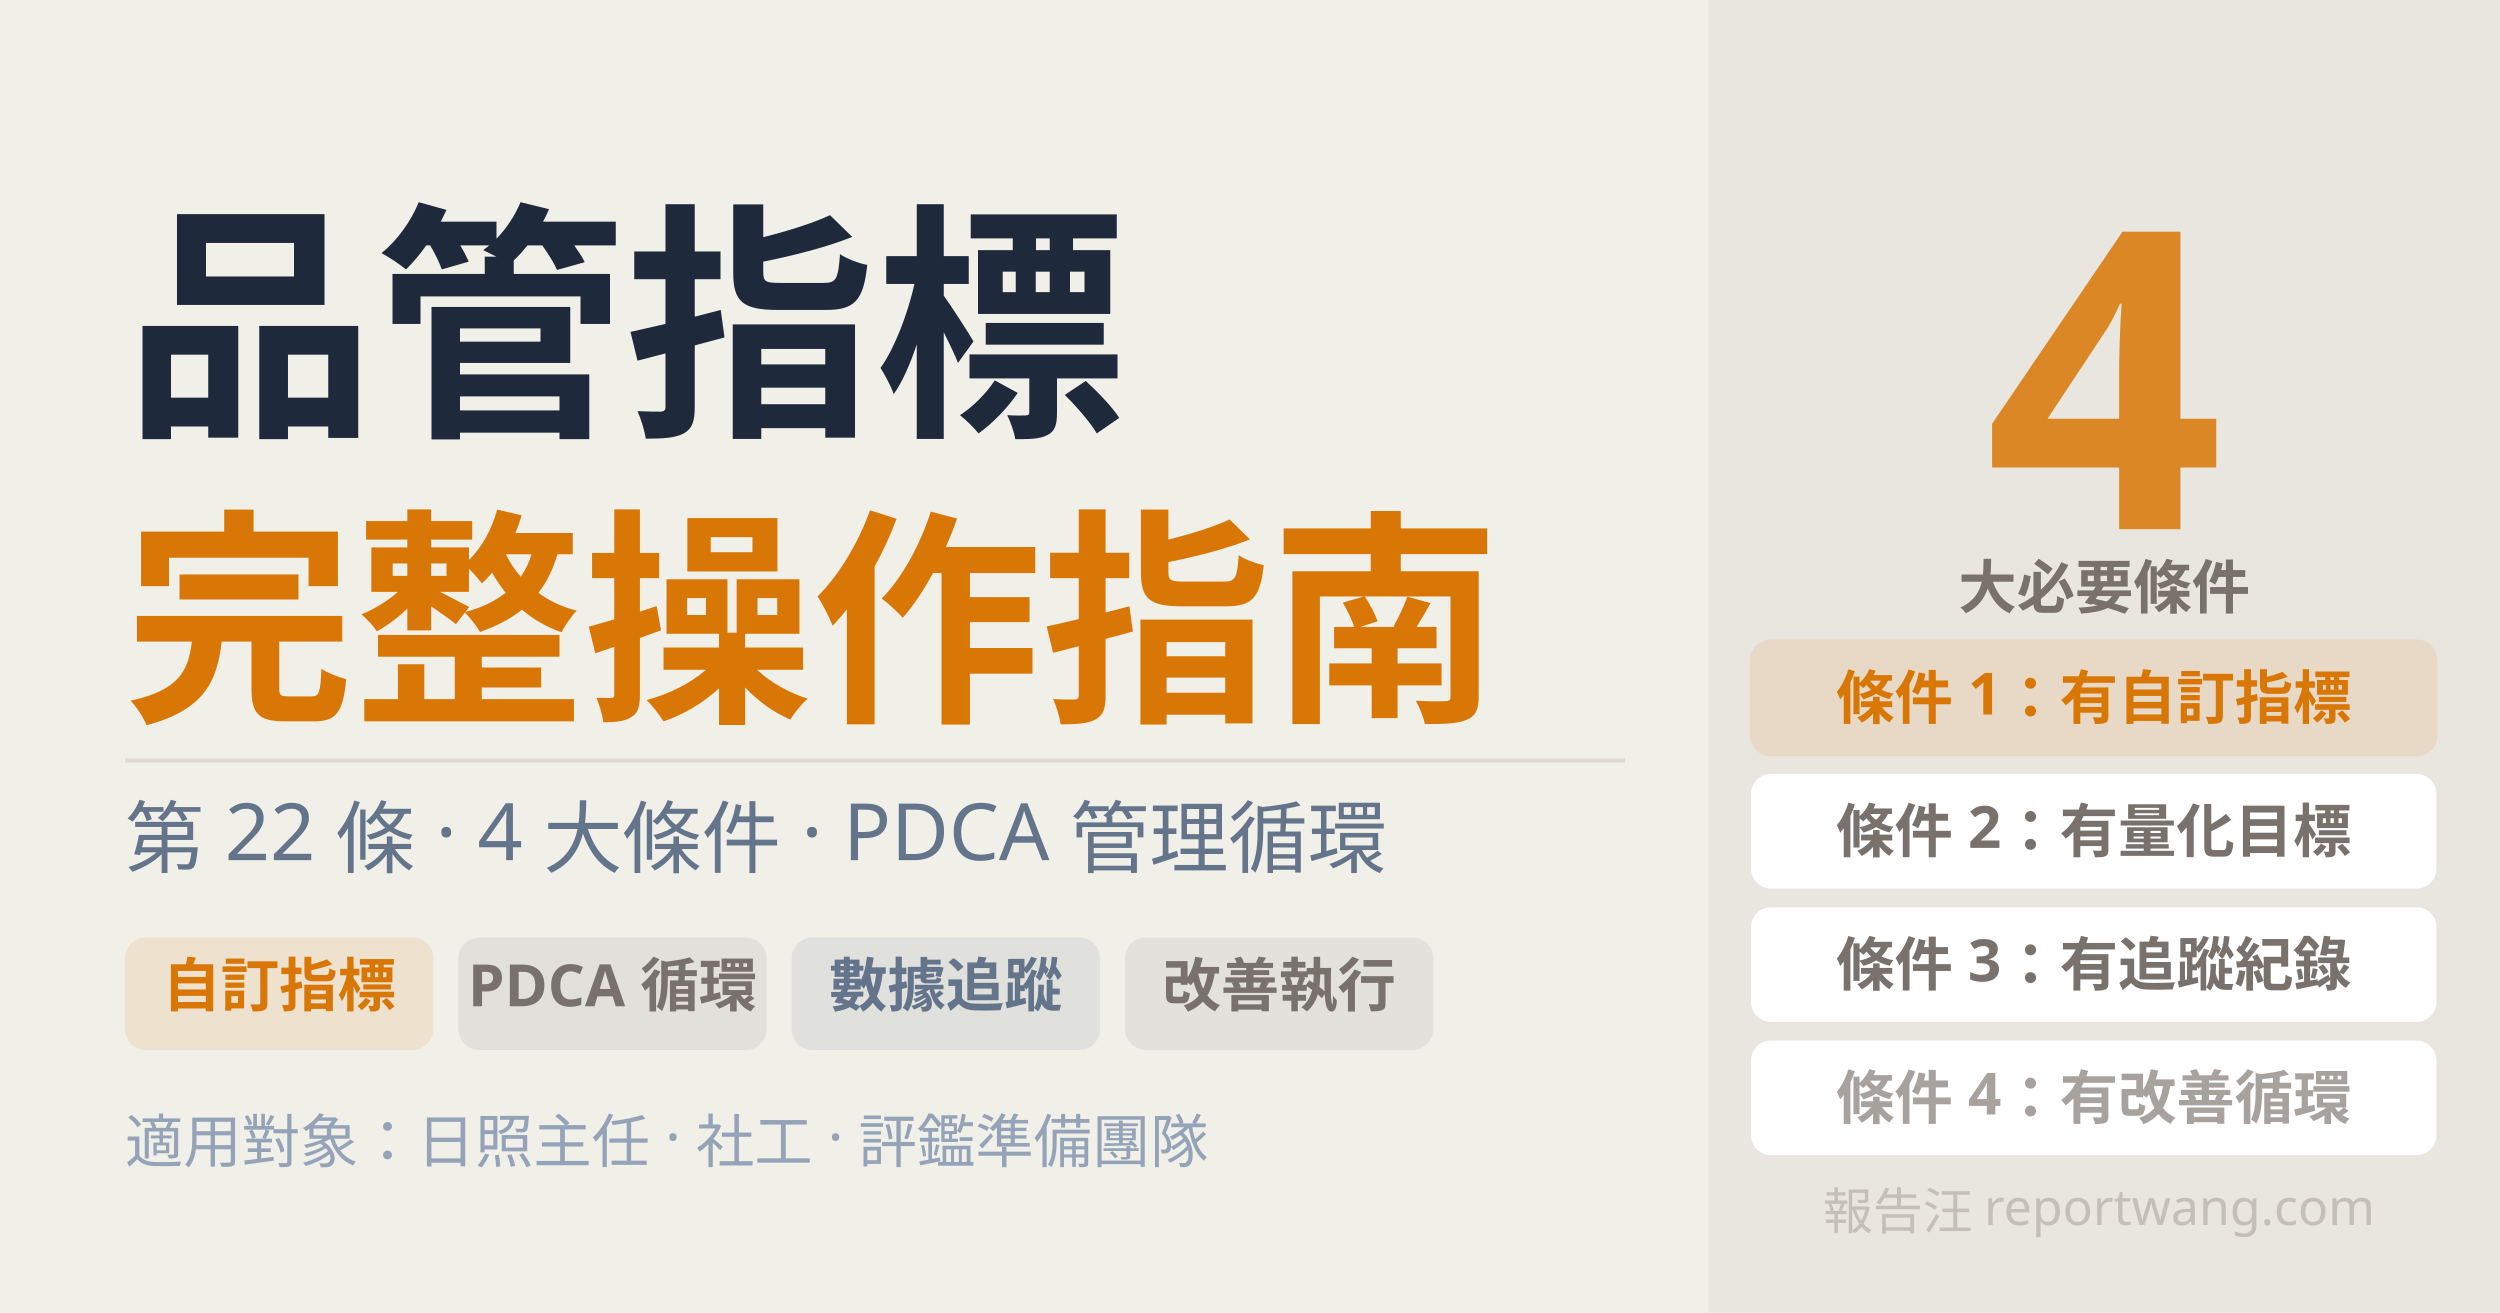
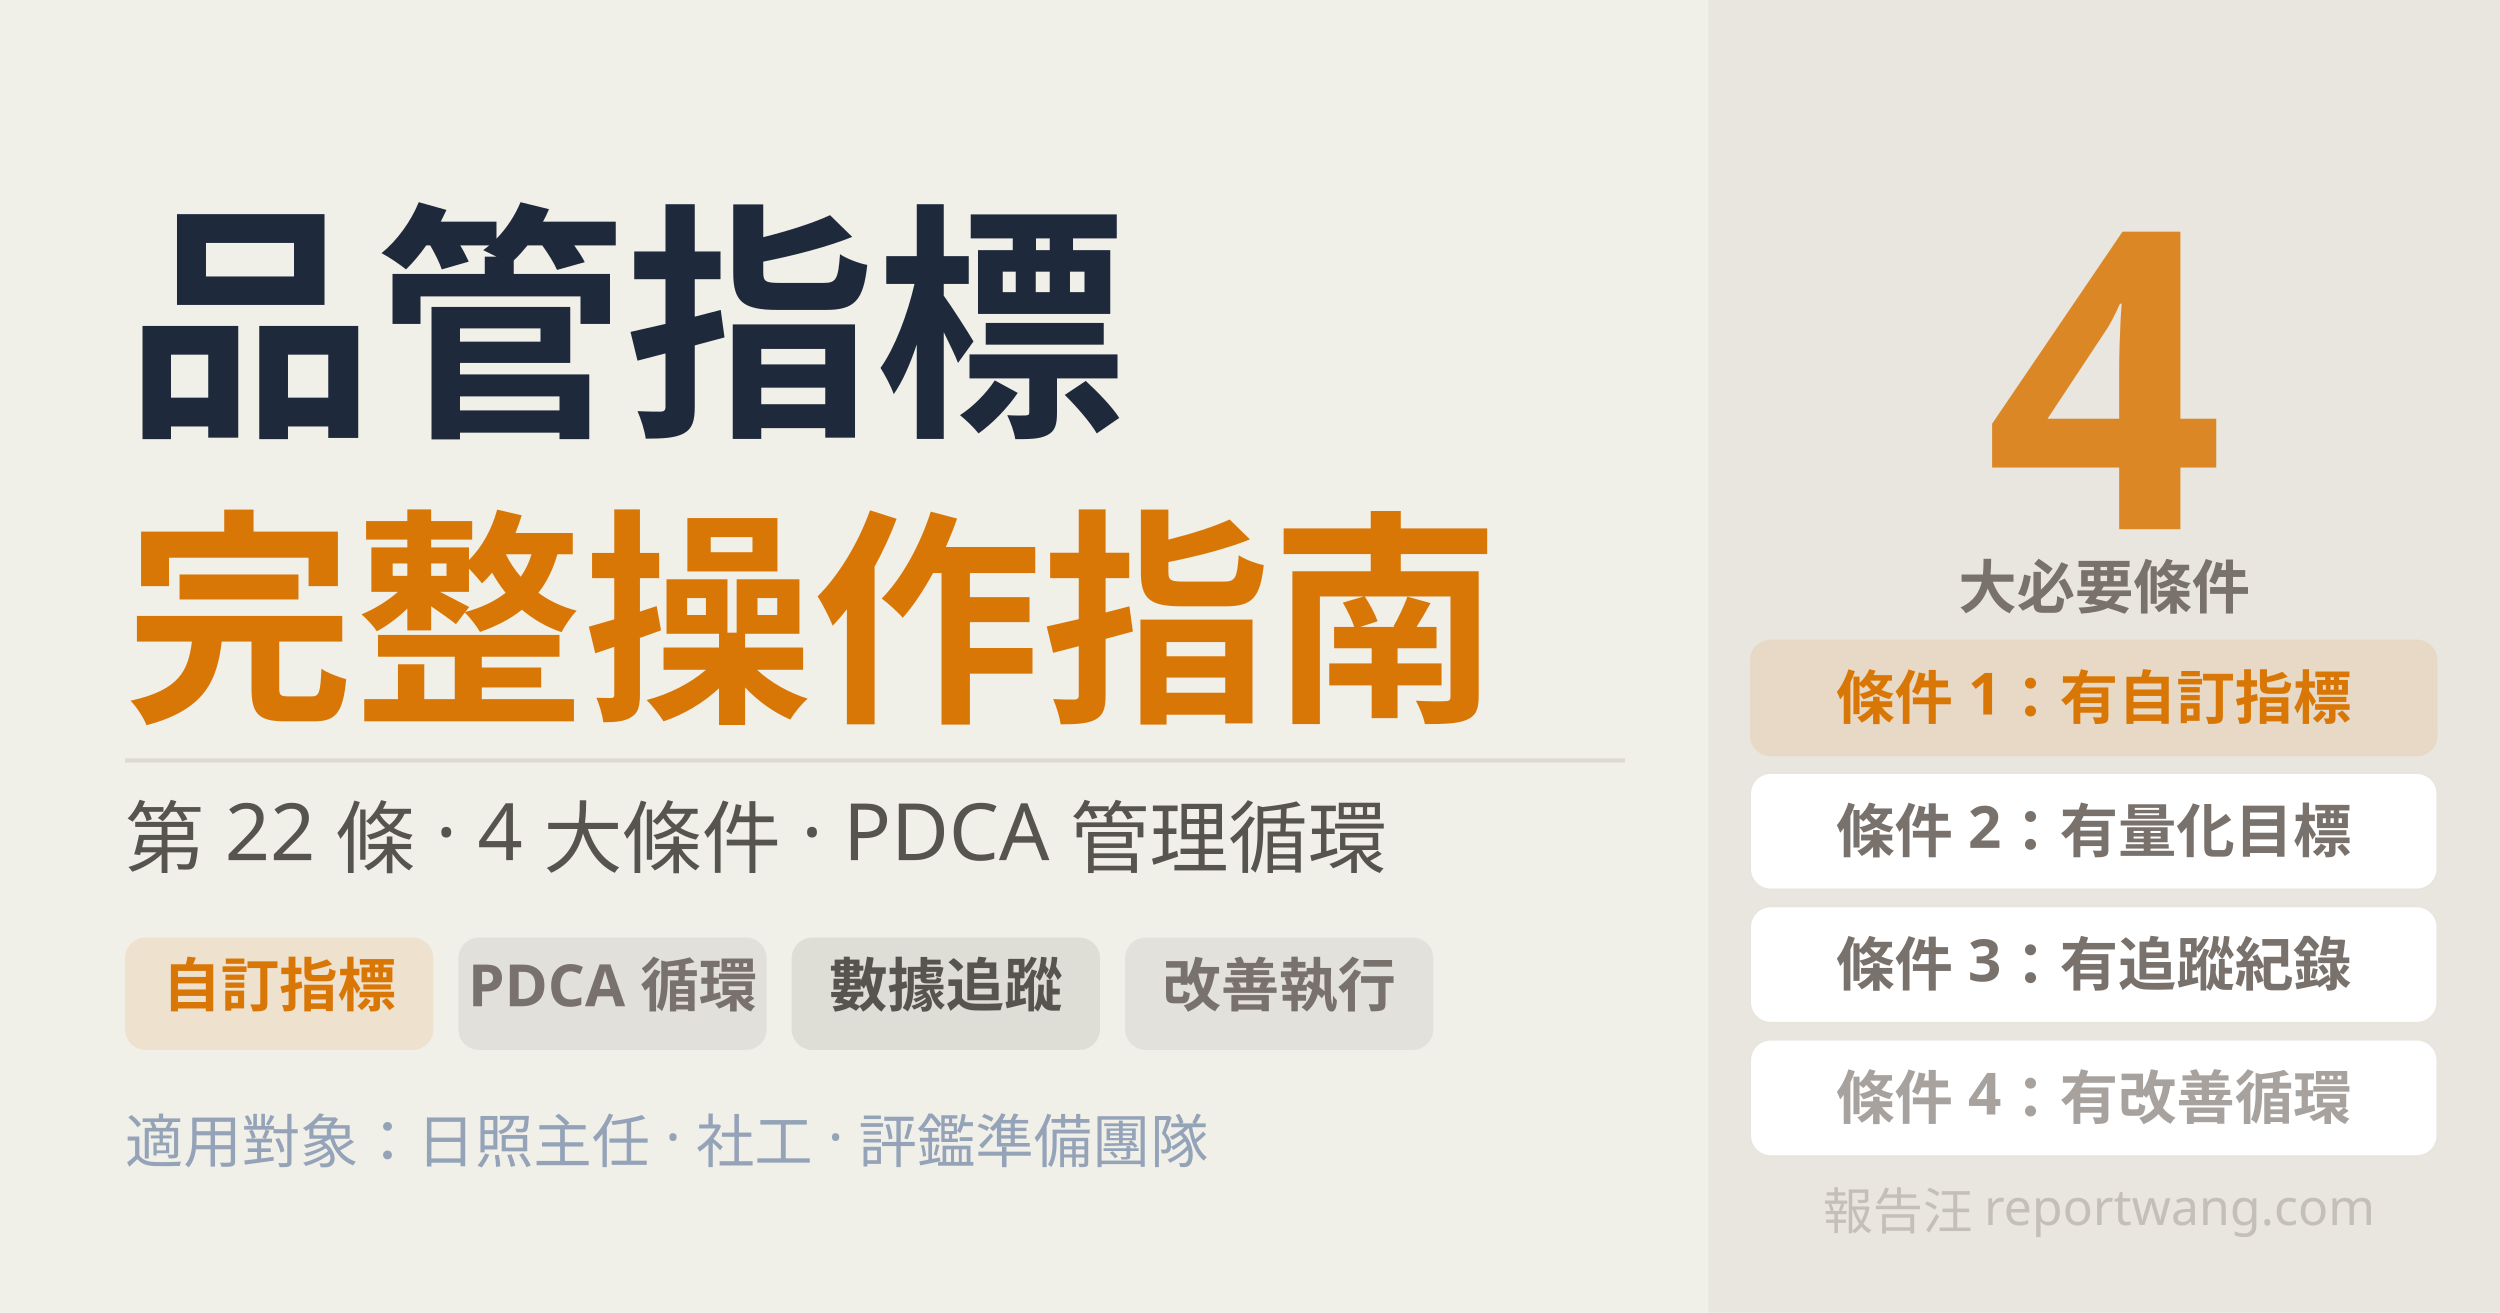
<svg xmlns="http://www.w3.org/2000/svg" width="1200" height="630" viewBox="0 0 1200 630" font-family="'Noto Sans TC', sans-serif">
  <rect width="1200" height="630" fill="#f0efe8" />
  <rect x="820" y="0" width="380" height="630" fill="#e8e6de" />
  <text x="1010" y="254" font-size="200" font-weight="900" fill="#d97706" text-anchor="middle" opacity="0.85">4</text>
  <text x="1010" y="292" font-size="28" fill="#78716c" text-anchor="middle" font-weight="600">大必要條件</text>
  <rect x="840" y="307" width="330" height="56" rx="10" fill="#d97706" opacity="0.12" />
  <text x="1005" y="345" font-size="28" fill="#d97706" text-anchor="middle" font-weight="700">條件 1：有自訂指標</text>
  <rect x="840" y="371" width="330" height="56" rx="10" fill="white" stroke="#e8e5de" stroke-width="1" />
  <text x="1005" y="409" font-size="28" fill="#78716c" text-anchor="middle" font-weight="600">條件 2：有量化目標</text>
  <rect x="840" y="435" width="330" height="56" rx="10" fill="white" stroke="#e8e5de" stroke-width="1" />
  <text x="1005" y="473" font-size="28" fill="#78716c" text-anchor="middle" font-weight="600">條件 3：有追蹤紀錄</text>
  <rect x="840" y="499" width="330" height="56" rx="10" fill="white" stroke="#e8e5de" stroke-width="1" />
  <text x="1005" y="537" font-size="28" fill="#a8a29e" text-anchor="middle" font-weight="600">條件 4：有改善循環</text>
  <text x="60" y="200" font-size="120" font-weight="900" fill="#1e293b">品管指標</text>
  <text x="60" y="338" font-size="110" font-weight="900" fill="#d97706">完整操作指南</text>
  <line x1="60" y1="365" x2="780" y2="365" stroke="#dedad3" stroke-width="2" />
-   <text x="60" y="416" font-size="38" fill="#64748b" font-weight="400">第 22 條 · 4 大條件 · PDCA 管理循環</text>
+   <text x="60" y="416" font-size="38" fill="#57534e" font-weight="400">第 22 條 · 4 大條件 · PDCA 管理循環</text>
  <rect x="60" y="450" width="148" height="54" rx="10" fill="#d97706" opacity="0.12" />
  <text x="134" y="483" font-size="28" fill="#d97706" text-anchor="middle" font-weight="600">自訂指標</text>
  <rect x="220" y="450" width="148" height="54" rx="10" fill="#78716c" opacity="0.12" />
  <text x="294" y="483" font-size="28" fill="#78716c" text-anchor="middle" font-weight="600">PDCA 循環</text>
-   <rect x="380" y="450" width="148" height="54" rx="10" fill="#64748b" opacity="0.12" />
-   <text x="454" y="483" font-size="28" fill="#64748b" text-anchor="middle" font-weight="600">數據追蹤</text>
+   <rect x="380" y="450" width="148" height="54" rx="10" fill="#57534e" opacity="0.12" />
+   <text x="454" y="483" font-size="28" fill="#57534e" text-anchor="middle" font-weight="600">數據追蹤</text>
  <rect x="540" y="450" width="148" height="54" rx="10" fill="#a8a29e" opacity="0.18" />
  <text x="614" y="483" font-size="28" fill="#78716c" text-anchor="middle" font-weight="600">改善執行</text>
  <text x="60" y="558" font-size="28" fill="#94a3b8">適用對象：日照主任 · 社工 · 評鑑準備團隊</text>
  <text x="1140" y="590" font-size="24" fill="#c4bfb8" text-anchor="end" font-weight="400">報告汪 reportwang.com</text>
</svg>
